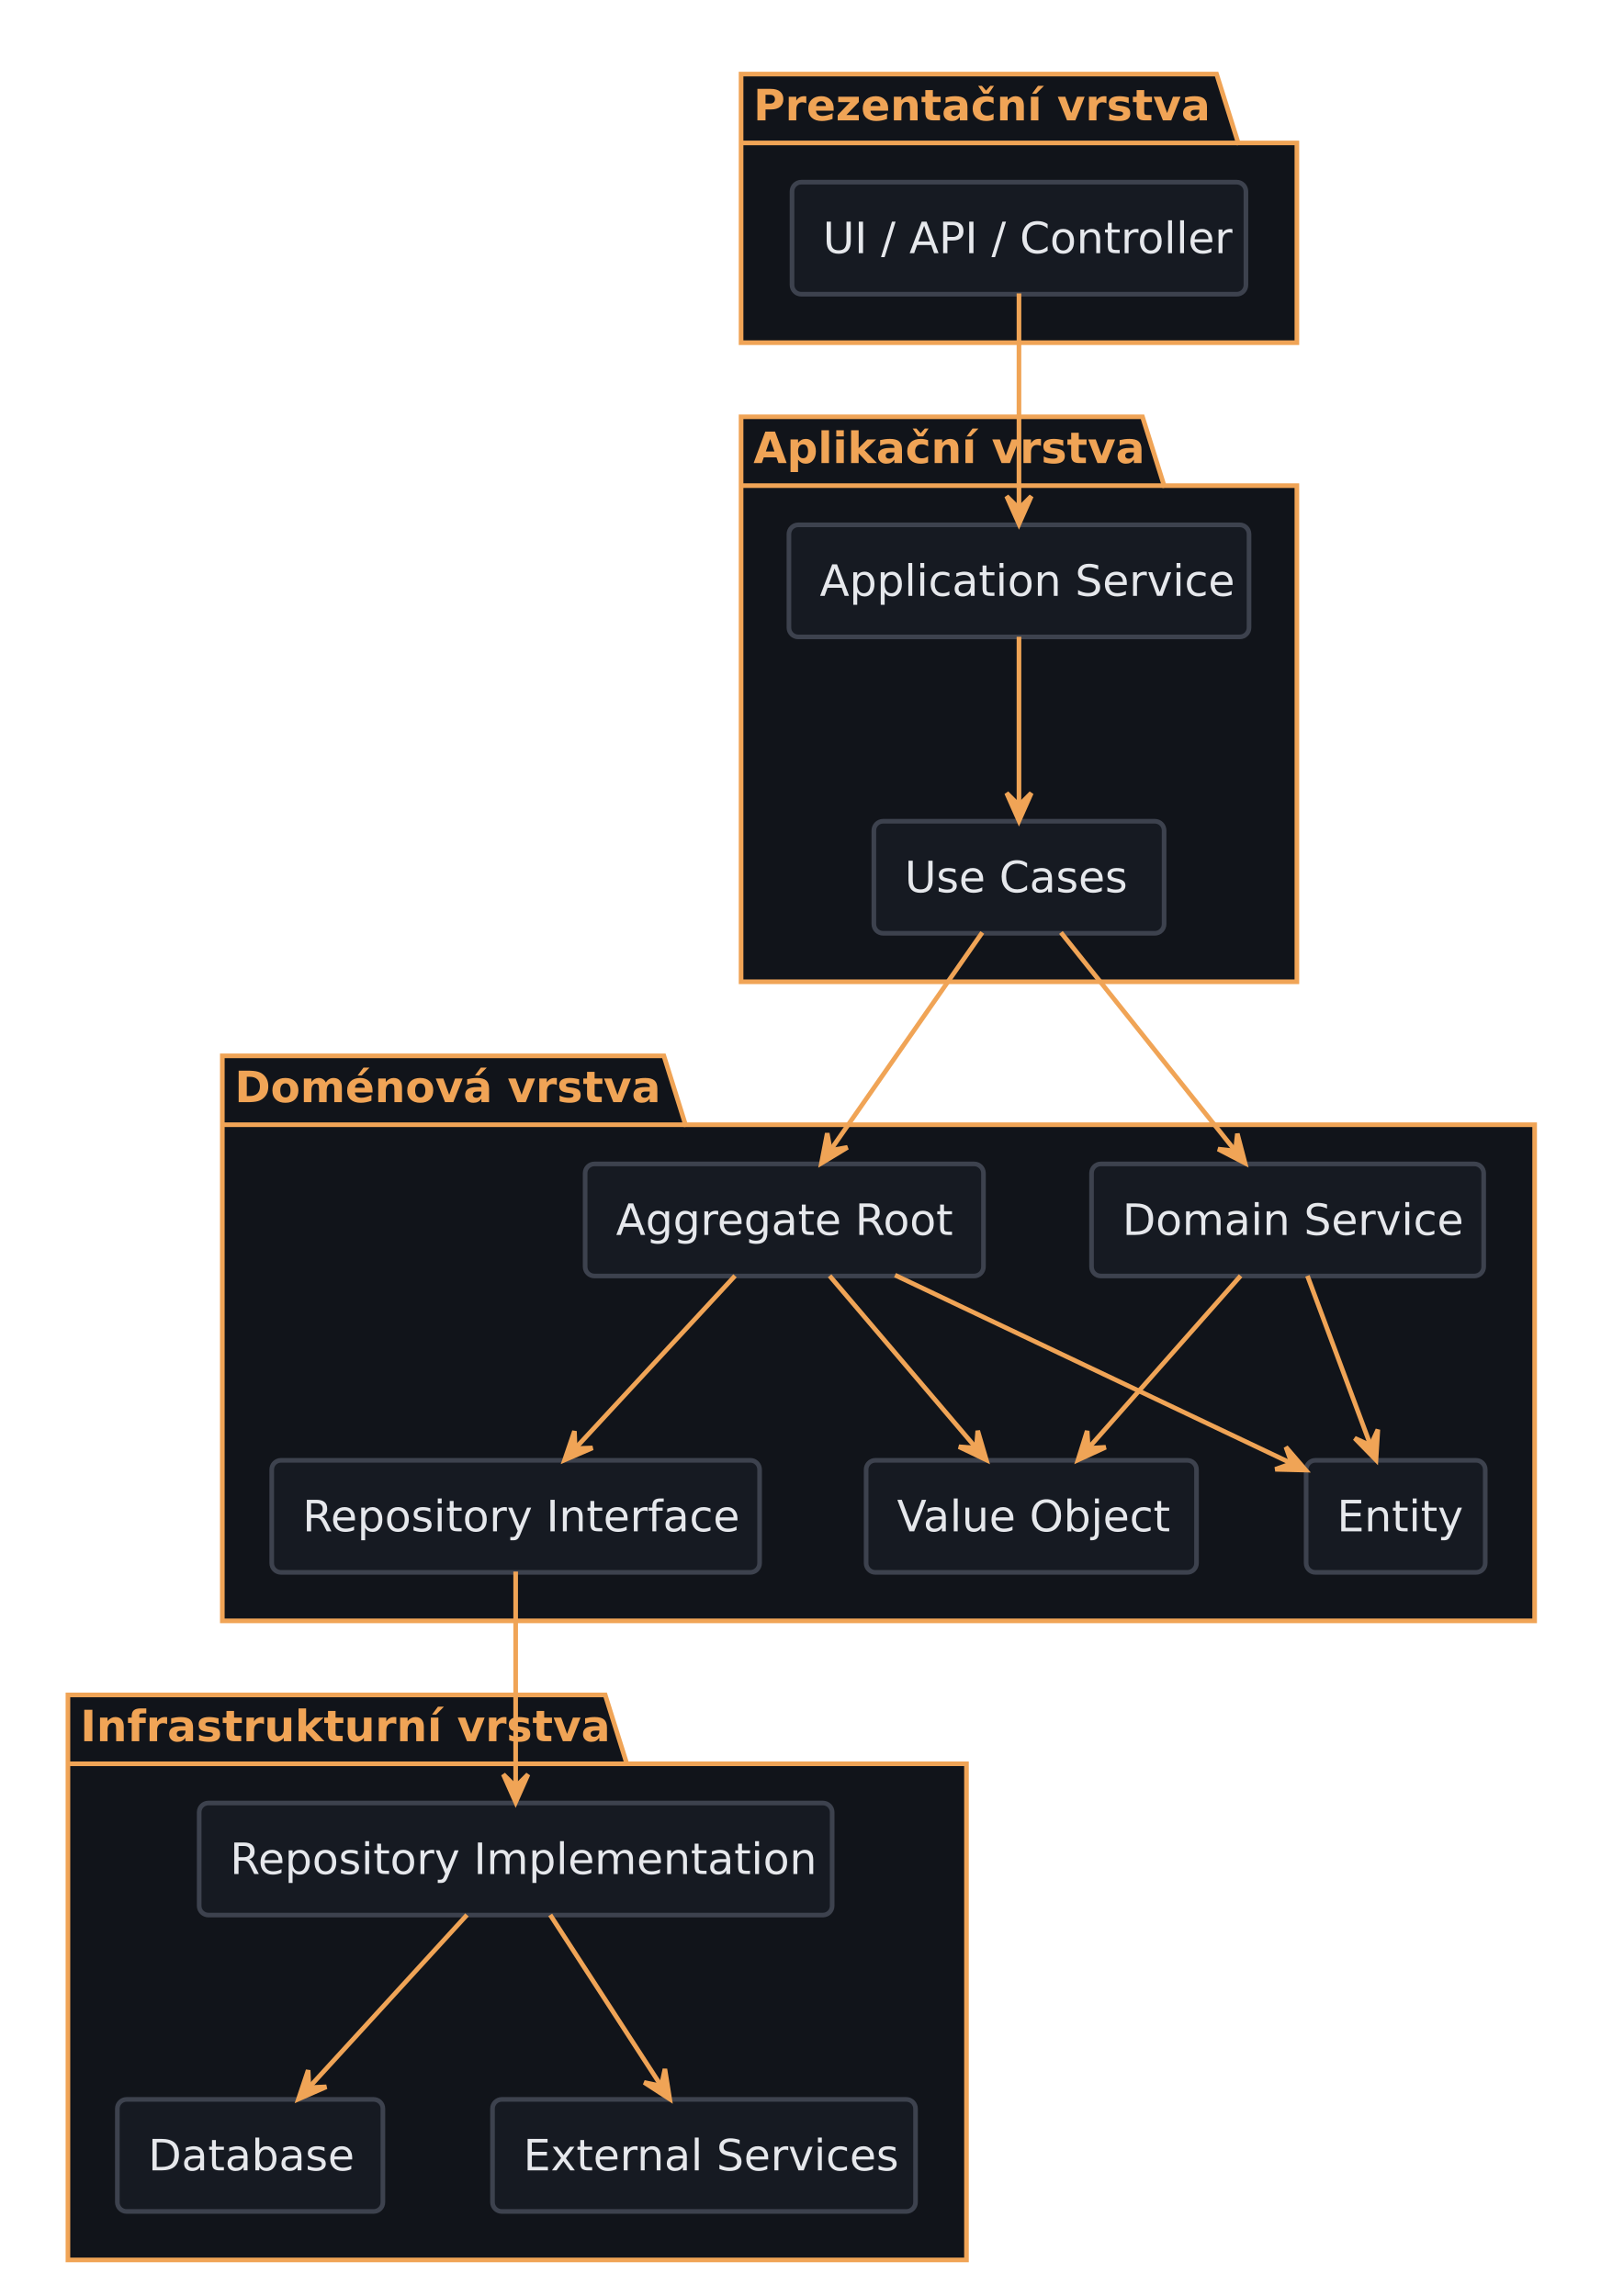
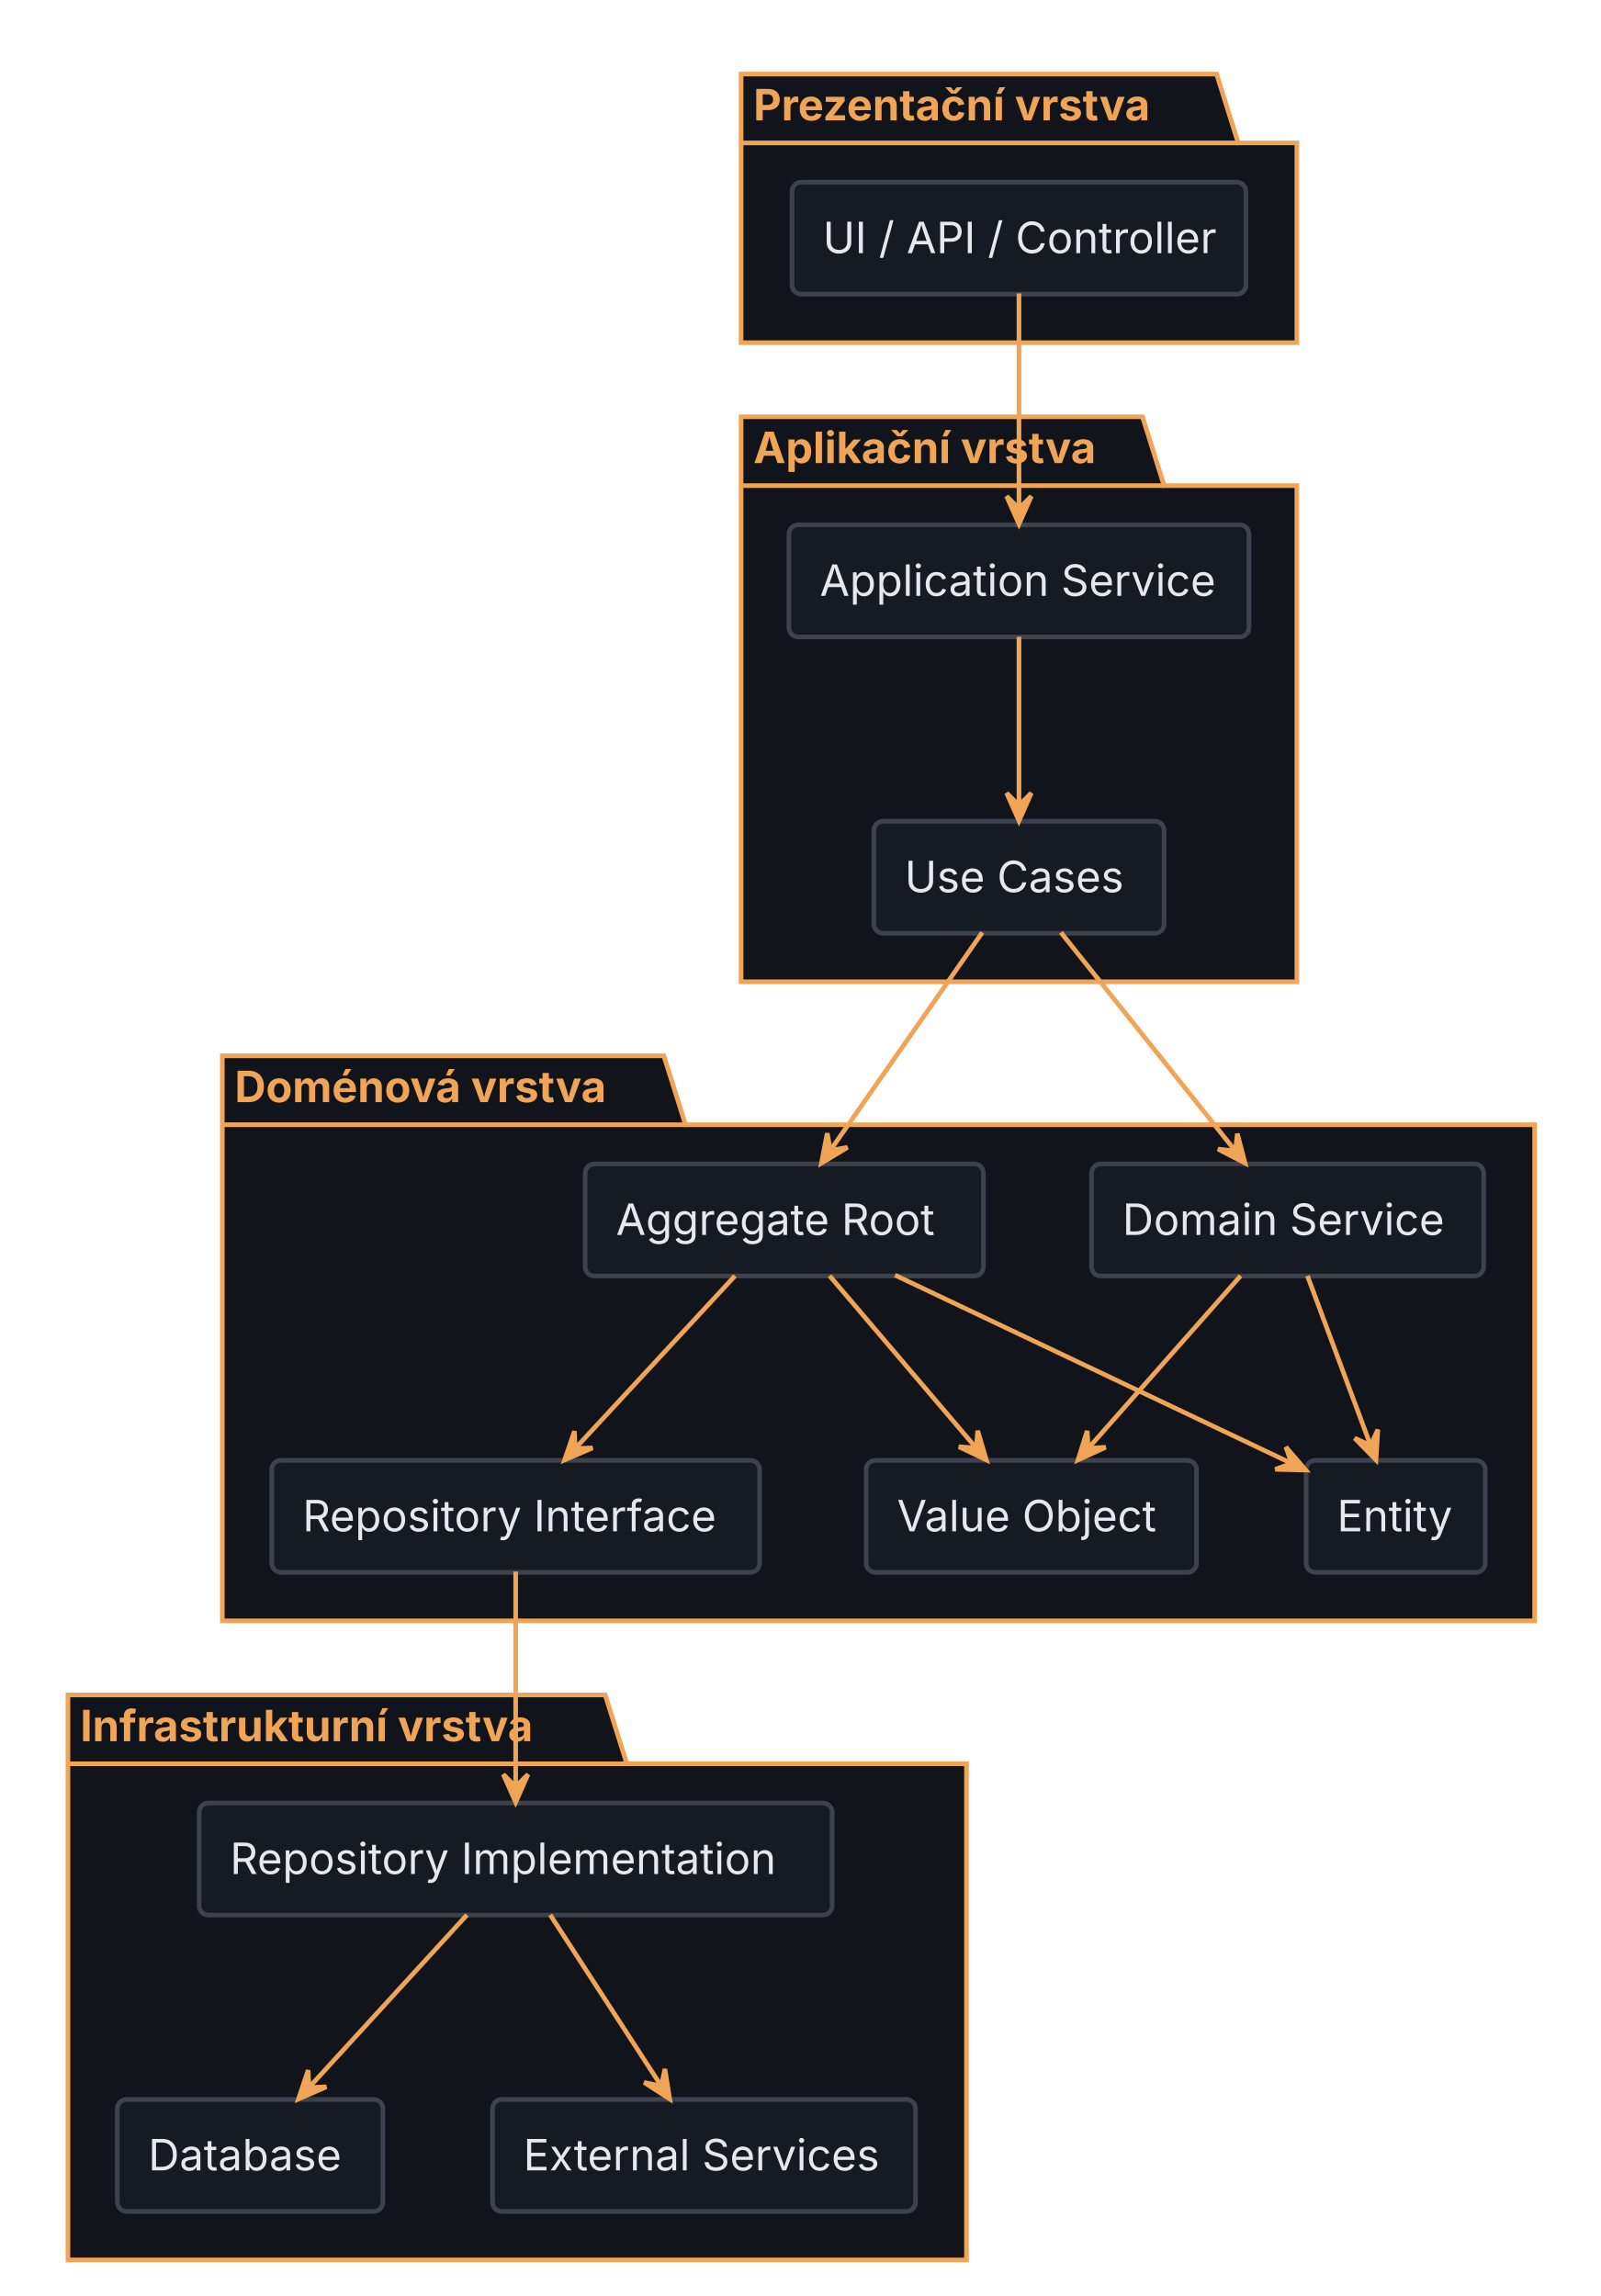
<svg xmlns="http://www.w3.org/2000/svg" contentScriptType="application/ecmascript" contentStyleType="text/css" height="1162.5px" preserveAspectRatio="none" style="width:810px;height:1162px;background:#11141A;" version="1.1" viewBox="0 0 810 1162" width="810.938px" zoomAndPan="magnify">
  <defs />
  <g>
    <polygon fill="#11141A" points="375,37.5,615.625,37.5,626.562,72.339,656.25,72.339,656.25,173.438,375,173.438,375,37.5" style="stroke: #F0A456; stroke-width: 2.344;" />
    <line style="stroke: #F0A456; stroke-width: 2.344;" x1="375" x2="626.562" y1="72.339" y2="72.339" />
-     <text fill="#F0A456" font-family="DejaVu Sans" font-size="21.875" font-weight="bold" lengthAdjust="spacingAndGlyphs" textLength="231.25" x="381.25" y="60.93">Prezentační vrstva</text>
+     <text fill="#F0A456" font-family="Inter, ui-sans-serif, system-ui, -apple-system, sans-serif" font-size="21.875" font-weight="bold" lengthAdjust="spacingAndGlyphs" textLength="231.25" x="381.25" y="60.93">Prezentační vrstva</text>
    <polygon fill="#11141A" points="375,210.938,578.125,210.938,589.062,245.776,656.25,245.776,656.25,496.875,375,496.875,375,210.938" style="stroke: #F0A456; stroke-width: 2.344;" />
    <line style="stroke: #F0A456; stroke-width: 2.344;" x1="375" x2="589.062" y1="245.776" y2="245.776" />
-     <text fill="#F0A456" font-family="DejaVu Sans" font-size="21.875" font-weight="bold" lengthAdjust="spacingAndGlyphs" textLength="193.75" x="381.25" y="234.367">Aplikační vrstva</text>
+     <text fill="#F0A456" font-family="Inter, ui-sans-serif, system-ui, -apple-system, sans-serif" font-size="21.875" font-weight="bold" lengthAdjust="spacingAndGlyphs" textLength="193.75" x="381.25" y="234.367">Aplikační vrstva</text>
    <polygon fill="#11141A" points="112.5,534.375,335.938,534.375,346.875,569.214,776.562,569.214,776.562,820.312,112.5,820.312,112.5,534.375" style="stroke: #F0A456; stroke-width: 2.344;" />
    <line style="stroke: #F0A456; stroke-width: 2.344;" x1="112.5" x2="346.875" y1="569.214" y2="569.214" />
-     <text fill="#F0A456" font-family="DejaVu Sans" font-size="21.875" font-weight="bold" lengthAdjust="spacingAndGlyphs" textLength="214.062" x="118.75" y="557.805">Doménová vrstva</text>
+     <text fill="#F0A456" font-family="Inter, ui-sans-serif, system-ui, -apple-system, sans-serif" font-size="21.875" font-weight="bold" lengthAdjust="spacingAndGlyphs" textLength="214.062" x="118.75" y="557.805">Doménová vrstva</text>
    <polygon fill="#11141A" points="34.375,857.812,306.25,857.812,317.188,892.651,489.062,892.651,489.062,1143.75,34.375,1143.75,34.375,857.812" style="stroke: #F0A456; stroke-width: 2.344;" />
    <line style="stroke: #F0A456; stroke-width: 2.344;" x1="34.375" x2="317.188" y1="892.651" y2="892.651" />
-     <text fill="#F0A456" font-family="DejaVu Sans" font-size="21.875" font-weight="bold" lengthAdjust="spacingAndGlyphs" textLength="262.5" x="40.625" y="881.242">Infrastrukturní vrstva</text>
+     <text fill="#F0A456" font-family="Inter, ui-sans-serif, system-ui, -apple-system, sans-serif" font-size="21.875" font-weight="bold" lengthAdjust="spacingAndGlyphs" textLength="262.5" x="40.625" y="881.242">Infrastrukturní vrstva</text>
    <rect fill="#161A22" height="56.714" rx="4.688" ry="4.688" style="stroke: #3D424E; stroke-width: 2.344;" width="229.688" x="400.781" y="92.188" />
-     <text fill="#E6E8EC" font-family="DejaVu Sans" font-size="21.875" lengthAdjust="spacingAndGlyphs" textLength="198.438" x="416.406" y="128.117">UI / API / Controller</text>
+     <text fill="#E6E8EC" font-family="Inter, ui-sans-serif, system-ui, -apple-system, sans-serif" font-size="21.875" lengthAdjust="spacingAndGlyphs" textLength="198.438" x="416.406" y="128.117">UI / API / Controller</text>
    <rect fill="#161A22" height="56.714" rx="4.688" ry="4.688" style="stroke: #3D424E; stroke-width: 2.344;" width="232.812" x="399.219" y="265.625" />
-     <text fill="#E6E8EC" font-family="DejaVu Sans" font-size="21.875" lengthAdjust="spacingAndGlyphs" textLength="201.562" x="414.844" y="301.555">Application Service</text>
+     <text fill="#E6E8EC" font-family="Inter, ui-sans-serif, system-ui, -apple-system, sans-serif" font-size="21.875" lengthAdjust="spacingAndGlyphs" textLength="201.562" x="414.844" y="301.555">Application Service</text>
    <rect fill="#161A22" height="56.714" rx="4.688" ry="4.688" style="stroke: #3D424E; stroke-width: 2.344;" width="146.875" x="442.188" y="415.625" />
-     <text fill="#E6E8EC" font-family="DejaVu Sans" font-size="21.875" lengthAdjust="spacingAndGlyphs" textLength="115.625" x="457.812" y="451.555">Use Cases</text>
+     <text fill="#E6E8EC" font-family="Inter, ui-sans-serif, system-ui, -apple-system, sans-serif" font-size="21.875" lengthAdjust="spacingAndGlyphs" textLength="115.625" x="457.812" y="451.555">Use Cases</text>
    <rect fill="#161A22" height="56.714" rx="4.688" ry="4.688" style="stroke: #3D424E; stroke-width: 2.344;" width="198.438" x="552.344" y="589.062" />
-     <text fill="#E6E8EC" font-family="DejaVu Sans" font-size="21.875" lengthAdjust="spacingAndGlyphs" textLength="167.188" x="567.969" y="624.992">Domain Service</text>
+     <text fill="#E6E8EC" font-family="Inter, ui-sans-serif, system-ui, -apple-system, sans-serif" font-size="21.875" lengthAdjust="spacingAndGlyphs" textLength="167.188" x="567.969" y="624.992">Domain Service</text>
    <rect fill="#161A22" height="56.714" rx="4.688" ry="4.688" style="stroke: #3D424E; stroke-width: 2.344;" width="90.625" x="660.938" y="739.062" />
-     <text fill="#E6E8EC" font-family="DejaVu Sans" font-size="21.875" lengthAdjust="spacingAndGlyphs" textLength="59.375" x="676.562" y="774.992">Entity</text>
+     <text fill="#E6E8EC" font-family="Inter, ui-sans-serif, system-ui, -apple-system, sans-serif" font-size="21.875" lengthAdjust="spacingAndGlyphs" textLength="59.375" x="676.562" y="774.992">Entity</text>
    <rect fill="#161A22" height="56.714" rx="4.688" ry="4.688" style="stroke: #3D424E; stroke-width: 2.344;" width="167.188" x="438.281" y="739.062" />
-     <text fill="#E6E8EC" font-family="DejaVu Sans" font-size="21.875" lengthAdjust="spacingAndGlyphs" textLength="135.938" x="453.906" y="774.992">Value Object</text>
+     <text fill="#E6E8EC" font-family="Inter, ui-sans-serif, system-ui, -apple-system, sans-serif" font-size="21.875" lengthAdjust="spacingAndGlyphs" textLength="135.938" x="453.906" y="774.992">Value Object</text>
    <rect fill="#161A22" height="56.714" rx="4.688" ry="4.688" style="stroke: #3D424E; stroke-width: 2.344;" width="201.562" x="296.094" y="589.062" />
-     <text fill="#E6E8EC" font-family="DejaVu Sans" font-size="21.875" lengthAdjust="spacingAndGlyphs" textLength="170.312" x="311.719" y="624.992">Aggregate Root</text>
+     <text fill="#E6E8EC" font-family="Inter, ui-sans-serif, system-ui, -apple-system, sans-serif" font-size="21.875" lengthAdjust="spacingAndGlyphs" textLength="170.312" x="311.719" y="624.992">Aggregate Root</text>
    <rect fill="#161A22" height="56.714" rx="4.688" ry="4.688" style="stroke: #3D424E; stroke-width: 2.344;" width="246.875" x="137.5" y="739.062" />
-     <text fill="#E6E8EC" font-family="DejaVu Sans" font-size="21.875" lengthAdjust="spacingAndGlyphs" textLength="215.625" x="153.125" y="774.992">Repository Interface</text>
+     <text fill="#E6E8EC" font-family="Inter, ui-sans-serif, system-ui, -apple-system, sans-serif" font-size="21.875" lengthAdjust="spacingAndGlyphs" textLength="215.625" x="153.125" y="774.992">Repository Interface</text>
    <rect fill="#161A22" height="56.714" rx="4.688" ry="4.688" style="stroke: #3D424E; stroke-width: 2.344;" width="320.312" x="100.781" y="912.5" />
-     <text fill="#E6E8EC" font-family="DejaVu Sans" font-size="21.875" lengthAdjust="spacingAndGlyphs" textLength="289.062" x="116.406" y="948.43">Repository Implementation</text>
+     <text fill="#E6E8EC" font-family="Inter, ui-sans-serif, system-ui, -apple-system, sans-serif" font-size="21.875" lengthAdjust="spacingAndGlyphs" textLength="289.062" x="116.406" y="948.43">Repository Implementation</text>
    <rect fill="#161A22" height="56.714" rx="4.688" ry="4.688" style="stroke: #3D424E; stroke-width: 2.344;" width="134.375" x="59.375" y="1062.5" />
-     <text fill="#E6E8EC" font-family="DejaVu Sans" font-size="21.875" lengthAdjust="spacingAndGlyphs" textLength="103.125" x="75" y="1098.43">Database</text>
+     <text fill="#E6E8EC" font-family="Inter, ui-sans-serif, system-ui, -apple-system, sans-serif" font-size="21.875" lengthAdjust="spacingAndGlyphs" textLength="103.125" x="75" y="1098.43">Database</text>
    <rect fill="#161A22" height="56.714" rx="4.688" ry="4.688" style="stroke: #3D424E; stroke-width: 2.344;" width="214.062" x="249.219" y="1062.5" />
-     <text fill="#E6E8EC" font-family="DejaVu Sans" font-size="21.875" lengthAdjust="spacingAndGlyphs" textLength="182.812" x="264.844" y="1098.43">External Services</text>
+     <text fill="#E6E8EC" font-family="Inter, ui-sans-serif, system-ui, -apple-system, sans-serif" font-size="21.875" lengthAdjust="spacingAndGlyphs" textLength="182.812" x="264.844" y="1098.43">External Services</text>
    <path d="M515.625,148.484 C515.625,177.812 515.625,225.078 515.625,257.344 " fill="none" id="UI-&gt;Application" style="stroke: #F0A456; stroke-width: 2.344;" />
    <polygon fill="#F0A456" points="515.625,265.203,521.875,251.141,515.625,257.391,509.375,251.141,515.625,265.203" style="stroke: #F0A456; stroke-width: 2.344;" />
    <path d="M515.625,322.25 C515.625,346.062 515.625,380.953 515.625,406.969 " fill="none" id="Application-&gt;UseCase" style="stroke: #F0A456; stroke-width: 2.344;" />
    <polygon fill="#F0A456" points="515.625,415.422,521.875,401.359,515.625,407.609,509.375,401.359,515.625,415.422" style="stroke: #F0A456; stroke-width: 2.344;" />
    <path d="M536.859,471.922 C560.672,501.75 599.281,550.125 625.047,582.406 " fill="none" id="UseCase-&gt;DomainService" style="stroke: #F0A456; stroke-width: 2.344;" />
    <polygon fill="#F0A456" points="630.016,588.641,626.125,573.752,625.141,582.536,616.357,581.552,630.016,588.641" style="stroke: #F0A456; stroke-width: 2.344;" />
    <path d="M497.062,471.922 C476.359,501.625 442.828,549.734 420.312,582 " fill="none" id="UseCase-&gt;AR" style="stroke: #F0A456; stroke-width: 2.344;" />
    <polygon fill="#F0A456" points="415.688,588.641,428.855,580.677,420.154,582.231,418.6,573.53,415.688,588.641" style="stroke: #F0A456; stroke-width: 2.344;" />
    <path d="M661.594,645.688 C670.531,669.703 683.672,705 693.391,731.078 " fill="none" id="DomainService-&gt;Entity" style="stroke: #F0A456; stroke-width: 2.344;" />
    <polygon fill="#F0A456" points="696.281,738.859,697.237,723.5,693.558,731.537,685.521,727.858,696.281,738.859" style="stroke: #F0A456; stroke-width: 2.344;" />
    <path d="M627.781,645.688 C606.203,670.125 574.328,706.219 551.188,732.422 " fill="none" id="DomainService-&gt;VO" style="stroke: #F0A456; stroke-width: 2.344;" />
    <polygon fill="#F0A456" points="545.516,738.859,559.505,732.448,550.684,733.001,550.131,724.179,545.516,738.859" style="stroke: #F0A456; stroke-width: 2.344;" />
    <path d="M452.906,645.344 C509.891,672.406 597.547,714.016 653.375,740.531 " fill="none" id="AR-&gt;Entity" style="stroke: #F0A456; stroke-width: 2.344;" />
    <polygon fill="#F0A456" points="660.703,744,650.679,732.323,653.645,740.65,645.319,743.616,660.703,744" style="stroke: #F0A456; stroke-width: 2.344;" />
    <path d="M419.797,645.688 C440.594,670.125 471.312,706.219 493.609,732.422 " fill="none" id="AR-&gt;VO" style="stroke: #F0A456; stroke-width: 2.344;" />
    <polygon fill="#F0A456" points="499.094,738.859,494.752,724.096,494.035,732.906,485.226,732.189,499.094,738.859" style="stroke: #F0A456; stroke-width: 2.344;" />
    <path d="M371.938,645.688 C349.141,670.328 315.359,706.828 291.062,733.078 " fill="none" id="AR-&gt;Repository" style="stroke: #F0A456; stroke-width: 2.344;" />
    <polygon fill="#F0A456" points="285.719,738.859,299.859,732.788,291.027,733.127,290.688,724.295,285.719,738.859" style="stroke: #F0A456; stroke-width: 2.344;" />
    <path d="M260.938,795.359 C260.938,824.688 260.938,871.953 260.938,904.219 " fill="none" id="Repository-&gt;RepoImpl" style="stroke: #F0A456; stroke-width: 2.344;" />
    <polygon fill="#F0A456" points="260.938,912.078,267.188,898.016,260.938,904.266,254.688,898.016,260.938,912.078" style="stroke: #F0A456; stroke-width: 2.344;" />
    <path d="M236.297,969.125 C213.75,993.766 180.359,1030.266 156.328,1056.516 " fill="none" id="RepoImpl-&gt;DB" style="stroke: #F0A456; stroke-width: 2.344;" />
    <polygon fill="#F0A456" points="151.047,1062.297,165.15,1056.139,156.32,1056.532,155.927,1047.702,151.047,1062.297" style="stroke: #F0A456; stroke-width: 2.344;" />
    <path d="M278.422,969.125 C294.141,993.344 317.297,1029.047 334.266,1055.188 " fill="none" id="RepoImpl-&gt;External" style="stroke: #F0A456; stroke-width: 2.344;" />
    <polygon fill="#F0A456" points="338.875,1062.297,336.455,1047.1,334.619,1055.745,325.973,1053.909,338.875,1062.297" style="stroke: #F0A456; stroke-width: 2.344;" />
  </g>
</svg>
